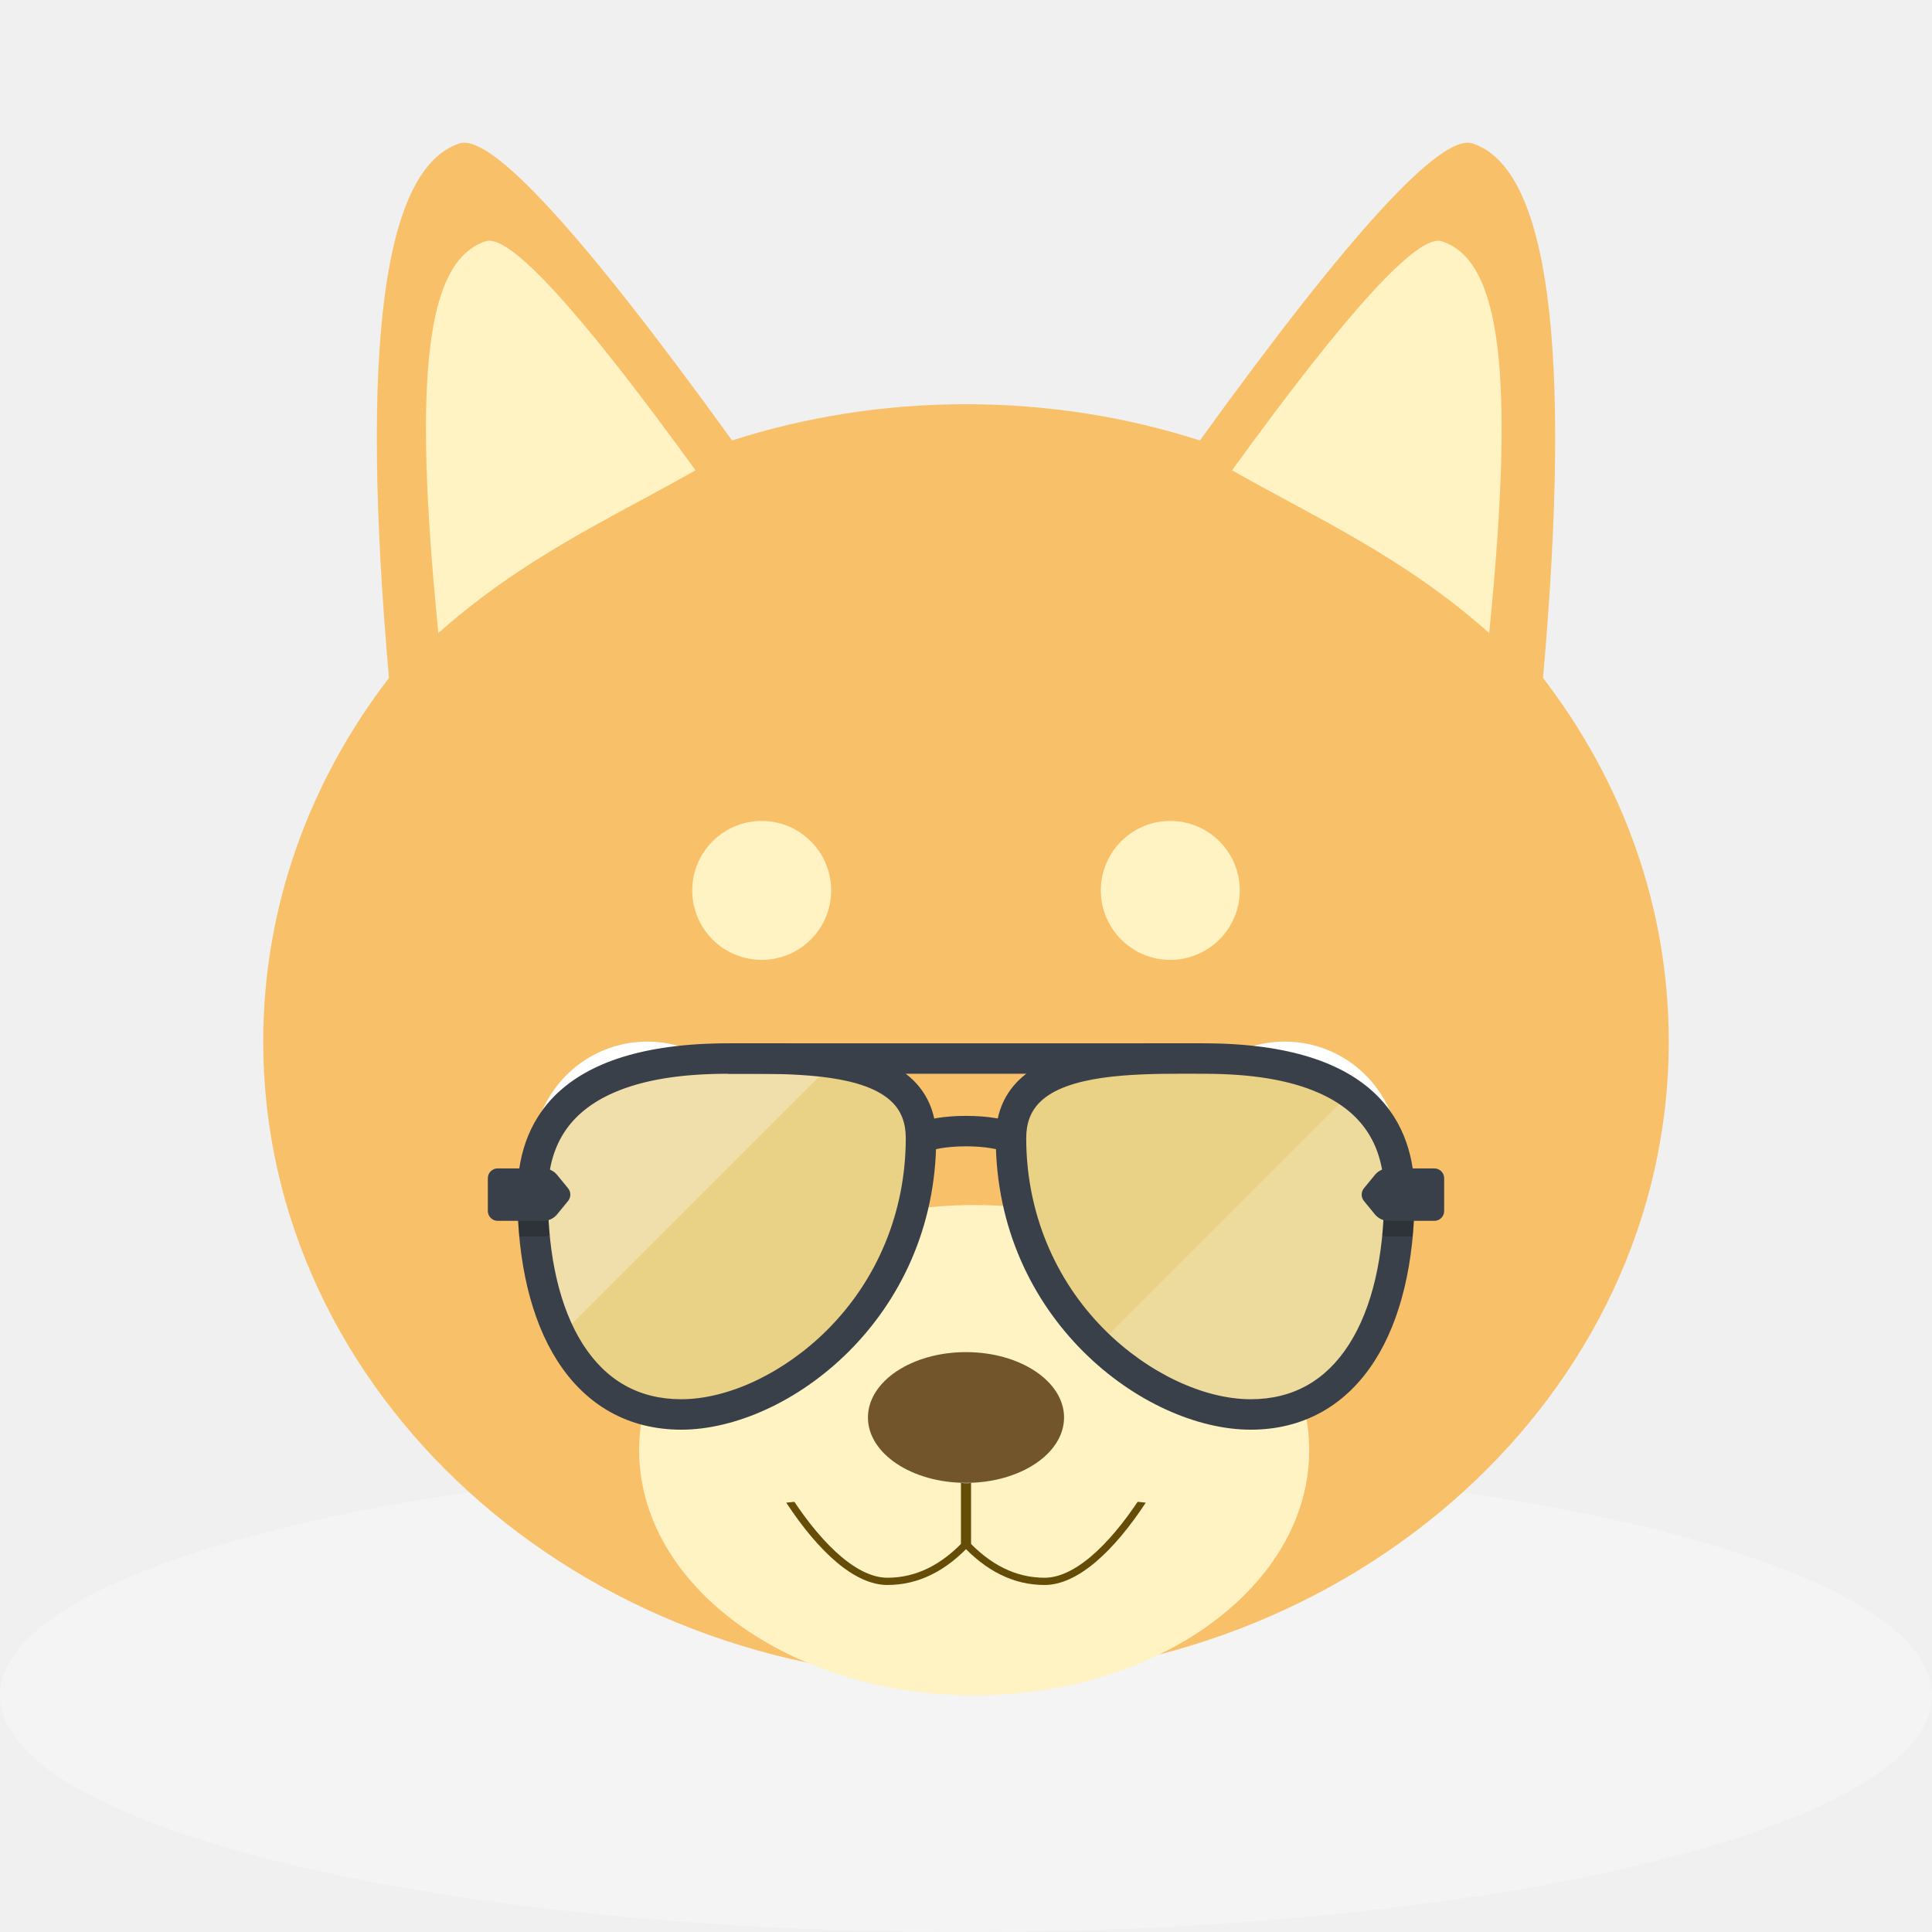
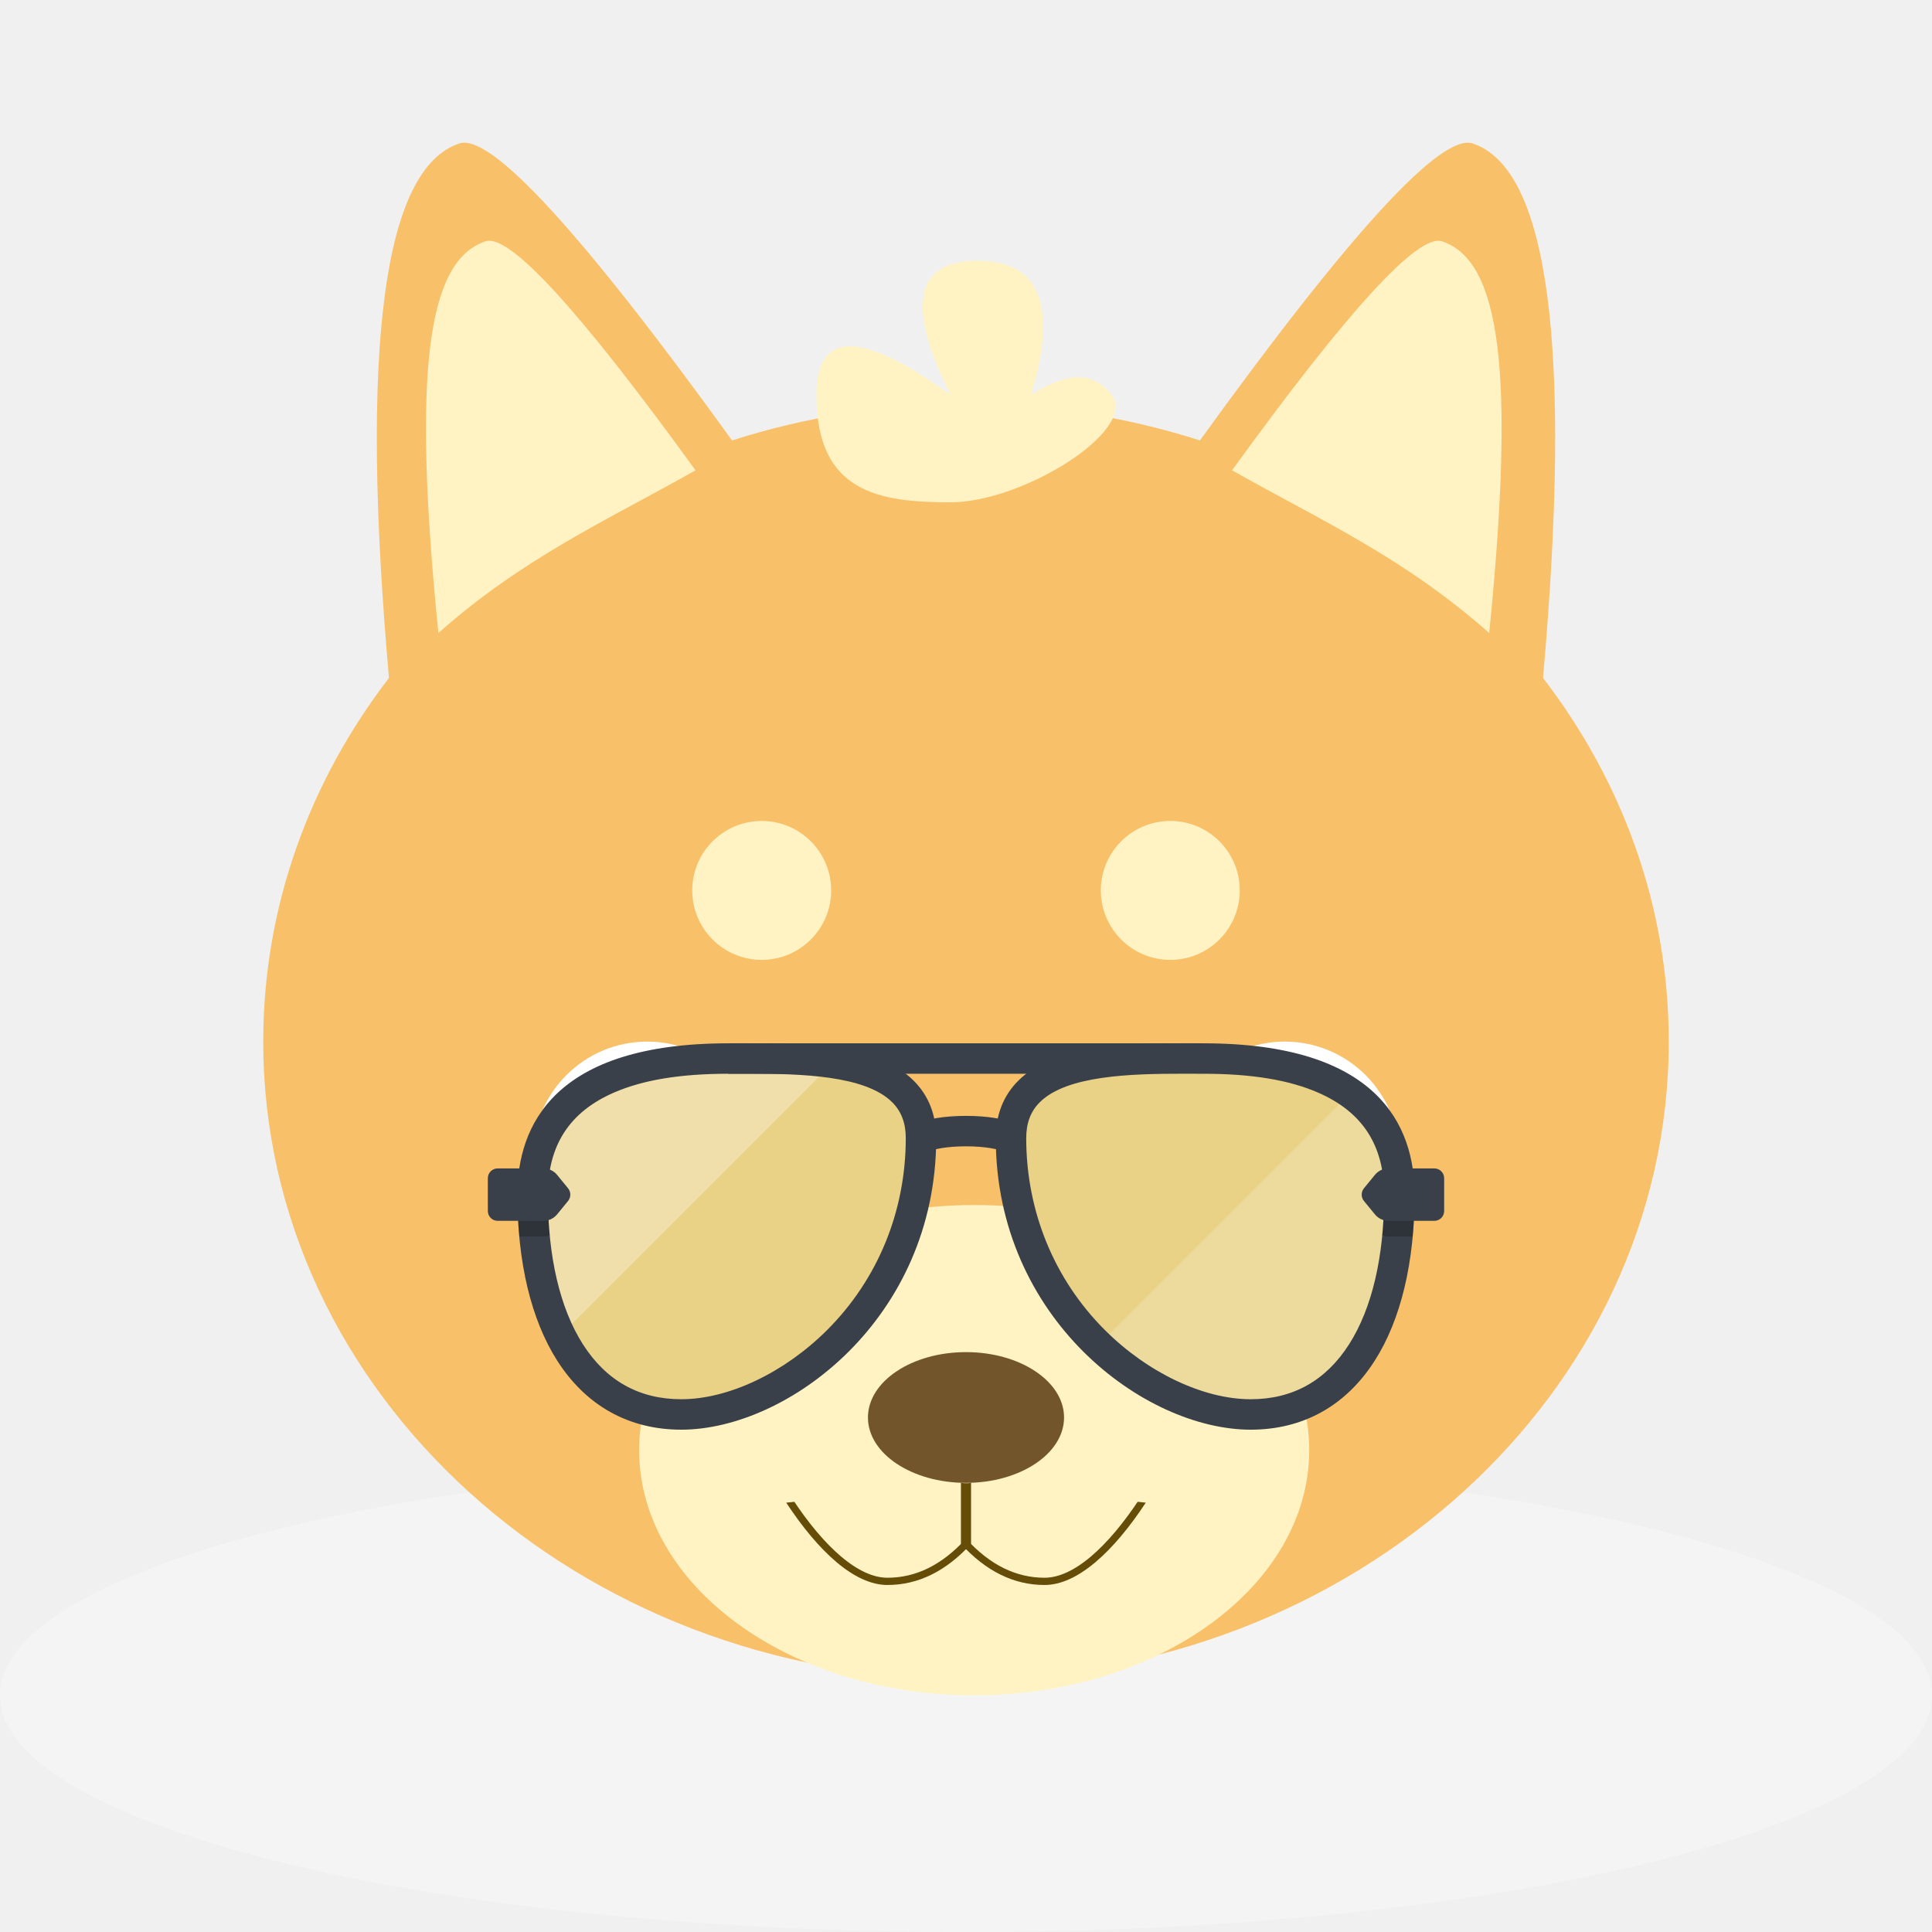
<svg xmlns="http://www.w3.org/2000/svg" style="isolation:isolate" viewBox="0 0 200 200" width="200pt" height="200pt">
  <g id="backgrounds">
    <ellipse vector-effect="non-scaling-stroke" cx="100" cy="175.5" rx="100" ry="24.5" id="present" fill="rgb(244,244,244)" />
  </g>
  <g id="fox">
    <g id="body">
      <path d=" M 75.784 45.593 C 83.361 43.164 91.512 41.843 100 41.843 C 108.488 41.843 116.639 43.164 124.216 45.593 Q 147.585 13.236 152.448 14.85 C 160.305 17.458 162.766 35.865 159.734 70.183 C 167.94 80.859 172.75 93.837 172.75 107.826 C 172.75 144.242 140.152 173.808 100 173.808 C 59.848 173.808 27.25 144.242 27.25 107.826 C 27.25 93.837 32.06 80.859 40.266 70.183 C 37.234 35.865 39.695 17.458 47.552 14.85 Q 52.415 13.236 75.784 45.593 Z " fill-rule="evenodd" id="outer" fill="rgb(248,193,105)" />
      <path d=" M 149.271 24.98 Q 145.593 23.759 127.542 48.687 C 136.638 53.834 145.294 57.67 154.161 65.529 C 156.905 38.15 155.25 26.965 149.271 24.98 Z  M 50.271 24.98 Q 53.948 23.759 72 48.687 C 62.904 53.834 54.248 57.67 45.381 65.529 C 42.637 38.15 44.291 26.965 50.271 24.98 Z " fill-rule="evenodd" id="inner" fill="rgb(255,243,196)" />
    </g>
    <g id="facial">
      <path d=" M 71.661 92.176 C 71.661 88.207 74.883 84.985 78.852 84.985 C 82.82 84.985 86.042 88.207 86.042 92.176 C 86.042 96.144 82.82 99.366 78.852 99.366 C 74.883 99.366 71.661 96.144 71.661 92.176 L 71.661 92.176 Z  M 113.958 92.176 C 113.958 88.207 117.18 84.985 121.148 84.985 C 125.117 84.985 128.339 88.207 128.339 92.176 C 128.339 96.144 125.117 99.366 121.148 99.366 C 117.18 99.366 113.958 96.144 113.958 92.176 L 113.958 92.176 Z  M 66.163 150.122 C 66.163 136.116 81.704 124.744 100.846 124.744 C 119.988 124.744 135.529 136.116 135.529 150.122 C 135.529 164.129 119.988 175.5 100.846 175.5 C 81.704 175.5 66.163 164.129 66.163 150.122 Z " fill-rule="evenodd" id="Samengestelde vorm" fill="rgb(255,243,196)" />
    </g>
    <g id="eyes">
      <circle vector-effect="non-scaling-stroke" cx="67.009" cy="119.669" r="11.843" id="Ellips" fill="rgb(255,255,255)" />
      <circle vector-effect="non-scaling-stroke" cx="67.967" cy="120.403" r="6.033" id="Ellips" fill="rgb(115,85,44)" />
      <circle vector-effect="non-scaling-stroke" cx="132.991" cy="119.669" r="11.843" id="Ellips" fill="rgb(255,255,255)" />
      <circle vector-effect="non-scaling-stroke" cx="131.033" cy="120.403" r="6.033" id="Ellips" fill="rgb(115,85,44)" />
    </g>
    <g id="nose">
      <ellipse vector-effect="non-scaling-stroke" cx="100" cy="146.738" rx="10.151" ry="6.767" id="outer" fill="rgb(115,85,44)" />
    </g>
    <g id="mouth">
-       <mask id="_mask_rADEcCgtsupfAGl7pXjPYG7kckmVaPiv">
+       <mask id="_mask_od37V6LMRxMaNWWau9gtpXOBervNUD1L">
        <path d=" M 100.523 153.506 L 100.523 159.821 Q 96.634 164.077 91.865 164.077 C 88.456 164.077 84.729 160.626 81.39 155.556" id="Tracé" fill="white" stroke="none" />
      </mask>
      <path d=" M 100.523 153.506 L 100.523 159.821 Q 96.634 164.077 91.865 164.077 C 88.456 164.077 84.729 160.626 81.39 155.556" id="Tracé" fill="none" />
-       <path d=" M 100.523 153.506 L 100.523 159.821 Q 96.634 164.077 91.865 164.077 C 88.456 164.077 84.729 160.626 81.39 155.556" id="Tracé" fill="none" mask="url(#_mask_rADEcCgtsupfAGl7pXjPYG7kckmVaPiv)" vector-effect="non-scaling-stroke" stroke-width="2" stroke="rgb(101,76,7)" stroke-linejoin="miter" stroke-linecap="square" stroke-miterlimit="3" />
-       <mask id="_mask_1GQWd9jlol69JKChMLlrhmItbGxtwBJF">
+       <path d=" M 100.523 153.506 L 100.523 159.821 Q 96.634 164.077 91.865 164.077 C 88.456 164.077 84.729 160.626 81.39 155.556" id="Tracé" fill="none" mask="url(#_mask_od37V6LMRxMaNWWau9gtpXOBervNUD1L)" vector-effect="non-scaling-stroke" stroke-width="2" stroke="rgb(101,76,7)" stroke-linejoin="miter" stroke-linecap="square" stroke-miterlimit="3" />
+       <mask id="_mask_uz53GKDQggBecv9ic3fxVyfnto41sjJy">
        <path d=" M 99.477 153.506 L 99.477 159.821 Q 103.366 164.077 108.135 164.077 C 111.544 164.077 115.271 160.626 118.61 155.556" id="Tracé" fill="white" stroke="none" />
      </mask>
      <path d=" M 99.477 153.506 L 99.477 159.821 Q 103.366 164.077 108.135 164.077 C 111.544 164.077 115.271 160.626 118.61 155.556" id="Tracé" fill="none" />
-       <path d=" M 99.477 153.506 L 99.477 159.821 Q 103.366 164.077 108.135 164.077 C 111.544 164.077 115.271 160.626 118.61 155.556" id="Tracé" fill="none" mask="url(#_mask_1GQWd9jlol69JKChMLlrhmItbGxtwBJF)" vector-effect="non-scaling-stroke" stroke-width="2" stroke="rgb(101,76,7)" stroke-linejoin="miter" stroke-linecap="square" stroke-miterlimit="3" />
+       <path d=" M 99.477 153.506 L 99.477 159.821 Q 103.366 164.077 108.135 164.077 C 111.544 164.077 115.271 160.626 118.61 155.556" id="Tracé" fill="none" mask="url(#_mask_uz53GKDQggBecv9ic3fxVyfnto41sjJy)" vector-effect="non-scaling-stroke" stroke-width="2" stroke="rgb(101,76,7)" stroke-linejoin="miter" stroke-linecap="square" stroke-miterlimit="3" />
    </g>
    <g id="attributes">
      <g id="sunglasses">
        <path d=" M 75.401 109.579 C 69.115 109.579 55.136 110.446 55.136 123.667 C 55.136 136.888 60.338 146.424 70.524 146.424 C 80.711 146.424 95.34 135.587 95.34 117.815 C 95.34 109.146 83.42 109.579 75.401 109.579 Z " id="Tracé" fill="rgb(233,210,134)" />
        <g opacity="0.3">
          <path d=" M 75.401 109.579 C 69.115 109.579 55.136 110.446 55.136 123.667 C 55.136 129.362 56.102 134.373 58.015 138.232 L 86.218 110.03 C 82.69 109.506 78.713 109.579 75.401 109.579 Z " id="Tracé" fill="rgb(255,255,255)" />
        </g>
        <g id="Groep">
          <rect x="75.4" y="108.003" width="49.197" height="3.152" transform="matrix(1,0,0,1,0,0)" id="Rechthoek" fill="rgb(57,64,73)" />
          <path d=" M 96.005 119.244 L 94.675 116.387 C 95.865 115.832 97.806 115.515 100 115.515 C 102.194 115.515 104.135 115.832 105.325 116.387 L 103.994 119.244 C 103.423 118.977 102.034 118.667 100 118.667 C 97.966 118.667 96.577 118.977 96.005 119.244 Z " id="Tracé" fill="rgb(57,64,73)" />
          <path d=" M 70.524 148 C 65.105 148 60.664 145.528 57.681 140.851 C 54.985 136.622 53.56 130.68 53.56 123.667 C 53.56 116.521 57.349 108.003 75.401 108.003 C 75.758 108.003 76.123 108.003 76.494 108.002 C 82.81 107.988 90.673 107.968 94.588 111.874 C 96.133 113.416 96.916 115.415 96.916 117.815 C 96.916 136.517 81.545 148 70.524 148 Z  M 77.617 111.152 C 77.237 111.152 76.865 111.152 76.501 111.153 C 76.127 111.154 75.76 111.155 75.401 111.155 C 70.432 111.155 66.554 111.794 63.542 113.109 C 58.946 115.116 56.712 118.57 56.712 123.667 C 56.712 130.078 57.966 135.434 60.339 139.156 C 62.747 142.933 66.174 144.848 70.524 144.848 C 75.419 144.848 81.21 142.097 85.638 137.67 C 90.879 132.429 93.765 125.378 93.765 117.815 C 93.765 116.26 93.306 115.047 92.362 114.105 C 89.572 111.323 82.909 111.152 77.617 111.152 Z " id="Samengesteld tracé" fill="rgb(57,64,73)" />
        </g>
        <path d=" M 124.598 109.579 C 130.883 109.579 144.863 110.446 144.863 123.667 C 144.863 136.888 139.661 146.424 129.475 146.424 C 119.288 146.424 104.659 135.587 104.659 117.815 C 104.658 109.146 116.579 109.579 124.598 109.579 Z " id="Tracé" fill="rgb(233,210,134)" />
        <g opacity="0.2">
          <path d=" M 139.788 113.168 L 113.714 139.241 C 118.565 143.882 124.541 146.424 129.474 146.424 C 139.661 146.424 144.863 136.888 144.863 123.667 C 144.863 118.522 142.745 115.248 139.788 113.168 Z " id="Tracé" fill="rgb(255,255,255)" />
        </g>
        <path d=" M 129.474 148 C 118.454 148 103.082 136.517 103.082 117.815 C 103.082 115.415 103.866 113.416 105.411 111.875 C 109.326 107.968 117.189 107.987 123.505 108.002 C 123.876 108.003 124.241 108.004 124.598 108.004 L 124.598 108.004 C 142.649 108.004 146.438 116.521 146.438 123.667 C 146.438 130.68 145.013 136.622 142.317 140.851 C 139.335 145.528 134.894 148 129.474 148 Z  M 122.382 111.152 C 117.09 111.152 110.427 111.322 107.637 114.106 C 106.693 115.047 106.234 116.261 106.234 117.815 C 106.234 125.378 109.12 132.429 114.361 137.67 C 118.789 142.098 124.58 144.848 129.475 144.848 C 133.825 144.848 137.252 142.933 139.66 139.156 C 142.033 135.435 143.287 130.079 143.287 123.667 C 143.287 118.57 141.053 115.117 136.457 113.11 C 133.445 111.795 129.566 111.156 124.598 111.156 C 124.239 111.156 123.871 111.155 123.498 111.154 C 123.134 111.153 122.761 111.152 122.382 111.152 Z " id="Samengesteld tracé" fill="rgb(57,64,73)" />
        <g opacity="0.2">
          <path d=" M 56.712 123.667 C 56.712 123.317 56.723 122.976 56.745 122.641 C 56.587 122.597 56.425 122.572 56.258 122.572 L 53.591 122.572 C 53.57 122.94 53.56 123.305 53.56 123.667 C 53.56 125.163 53.629 126.607 53.757 128 L 56.258 128 C 56.483 128 56.703 127.956 56.909 127.877 C 56.78 126.532 56.712 125.129 56.712 123.667 Z " id="Tracé" fill="rgb(0,0,0)" />
        </g>
        <g opacity="0.2">
          <path d=" M 143.288 123.667 C 143.288 123.317 143.277 122.976 143.255 122.641 C 143.413 122.597 143.575 122.572 143.742 122.572 L 146.409 122.572 C 146.429 122.94 146.44 123.305 146.44 123.667 C 146.44 125.163 146.371 126.607 146.243 128 L 143.742 128 C 143.516 128 143.297 127.956 143.091 127.877 C 143.22 126.532 143.288 125.129 143.288 123.667 Z " id="Tracé" fill="rgb(0,0,0)" />
        </g>
        <g id="Groep">
          <path d=" M 56.258 126.381 L 51.52 126.381 C 50.957 126.381 50.501 125.925 50.501 125.362 L 50.501 121.972 C 50.501 121.409 50.957 120.953 51.52 120.953 L 56.258 120.953 C 56.805 120.953 57.322 121.198 57.669 121.621 L 58.804 123.008 C 59.118 123.391 59.118 123.943 58.804 124.327 L 57.669 125.713 C 57.322 126.136 56.805 126.381 56.258 126.381 Z " id="Tracé" fill="rgb(57,64,73)" />
          <path d=" M 143.742 126.381 L 148.48 126.381 C 149.043 126.381 149.499 125.925 149.499 125.362 L 149.499 121.972 C 149.499 121.409 149.043 120.953 148.48 120.953 L 143.742 120.953 C 143.195 120.953 142.678 121.198 142.331 121.621 L 141.196 123.008 C 140.882 123.391 140.882 123.943 141.196 124.327 L 142.331 125.713 C 142.678 126.136 143.195 126.381 143.742 126.381 Z " id="Tracé" fill="rgb(57,64,73)" />
        </g>
      </g>
    </g>
+     <g id="hair">
+       <path d=" M 98.406 52 C 105.871 52 117.851 44.535 115.073 40.889 Q 112.295 37.243 106.739 40.889 Q 110.906 27 101.184 27 Q 91.462 27 98.406 40.889 Q 84.517 30.819 84.517 40.889 C 84.517 50.958 90.941 52 98.406 52 Z " id="outer" fill="rgb(255,243,196)" />
+     </g>
  </g>
  <g id="imports" />
</svg>
